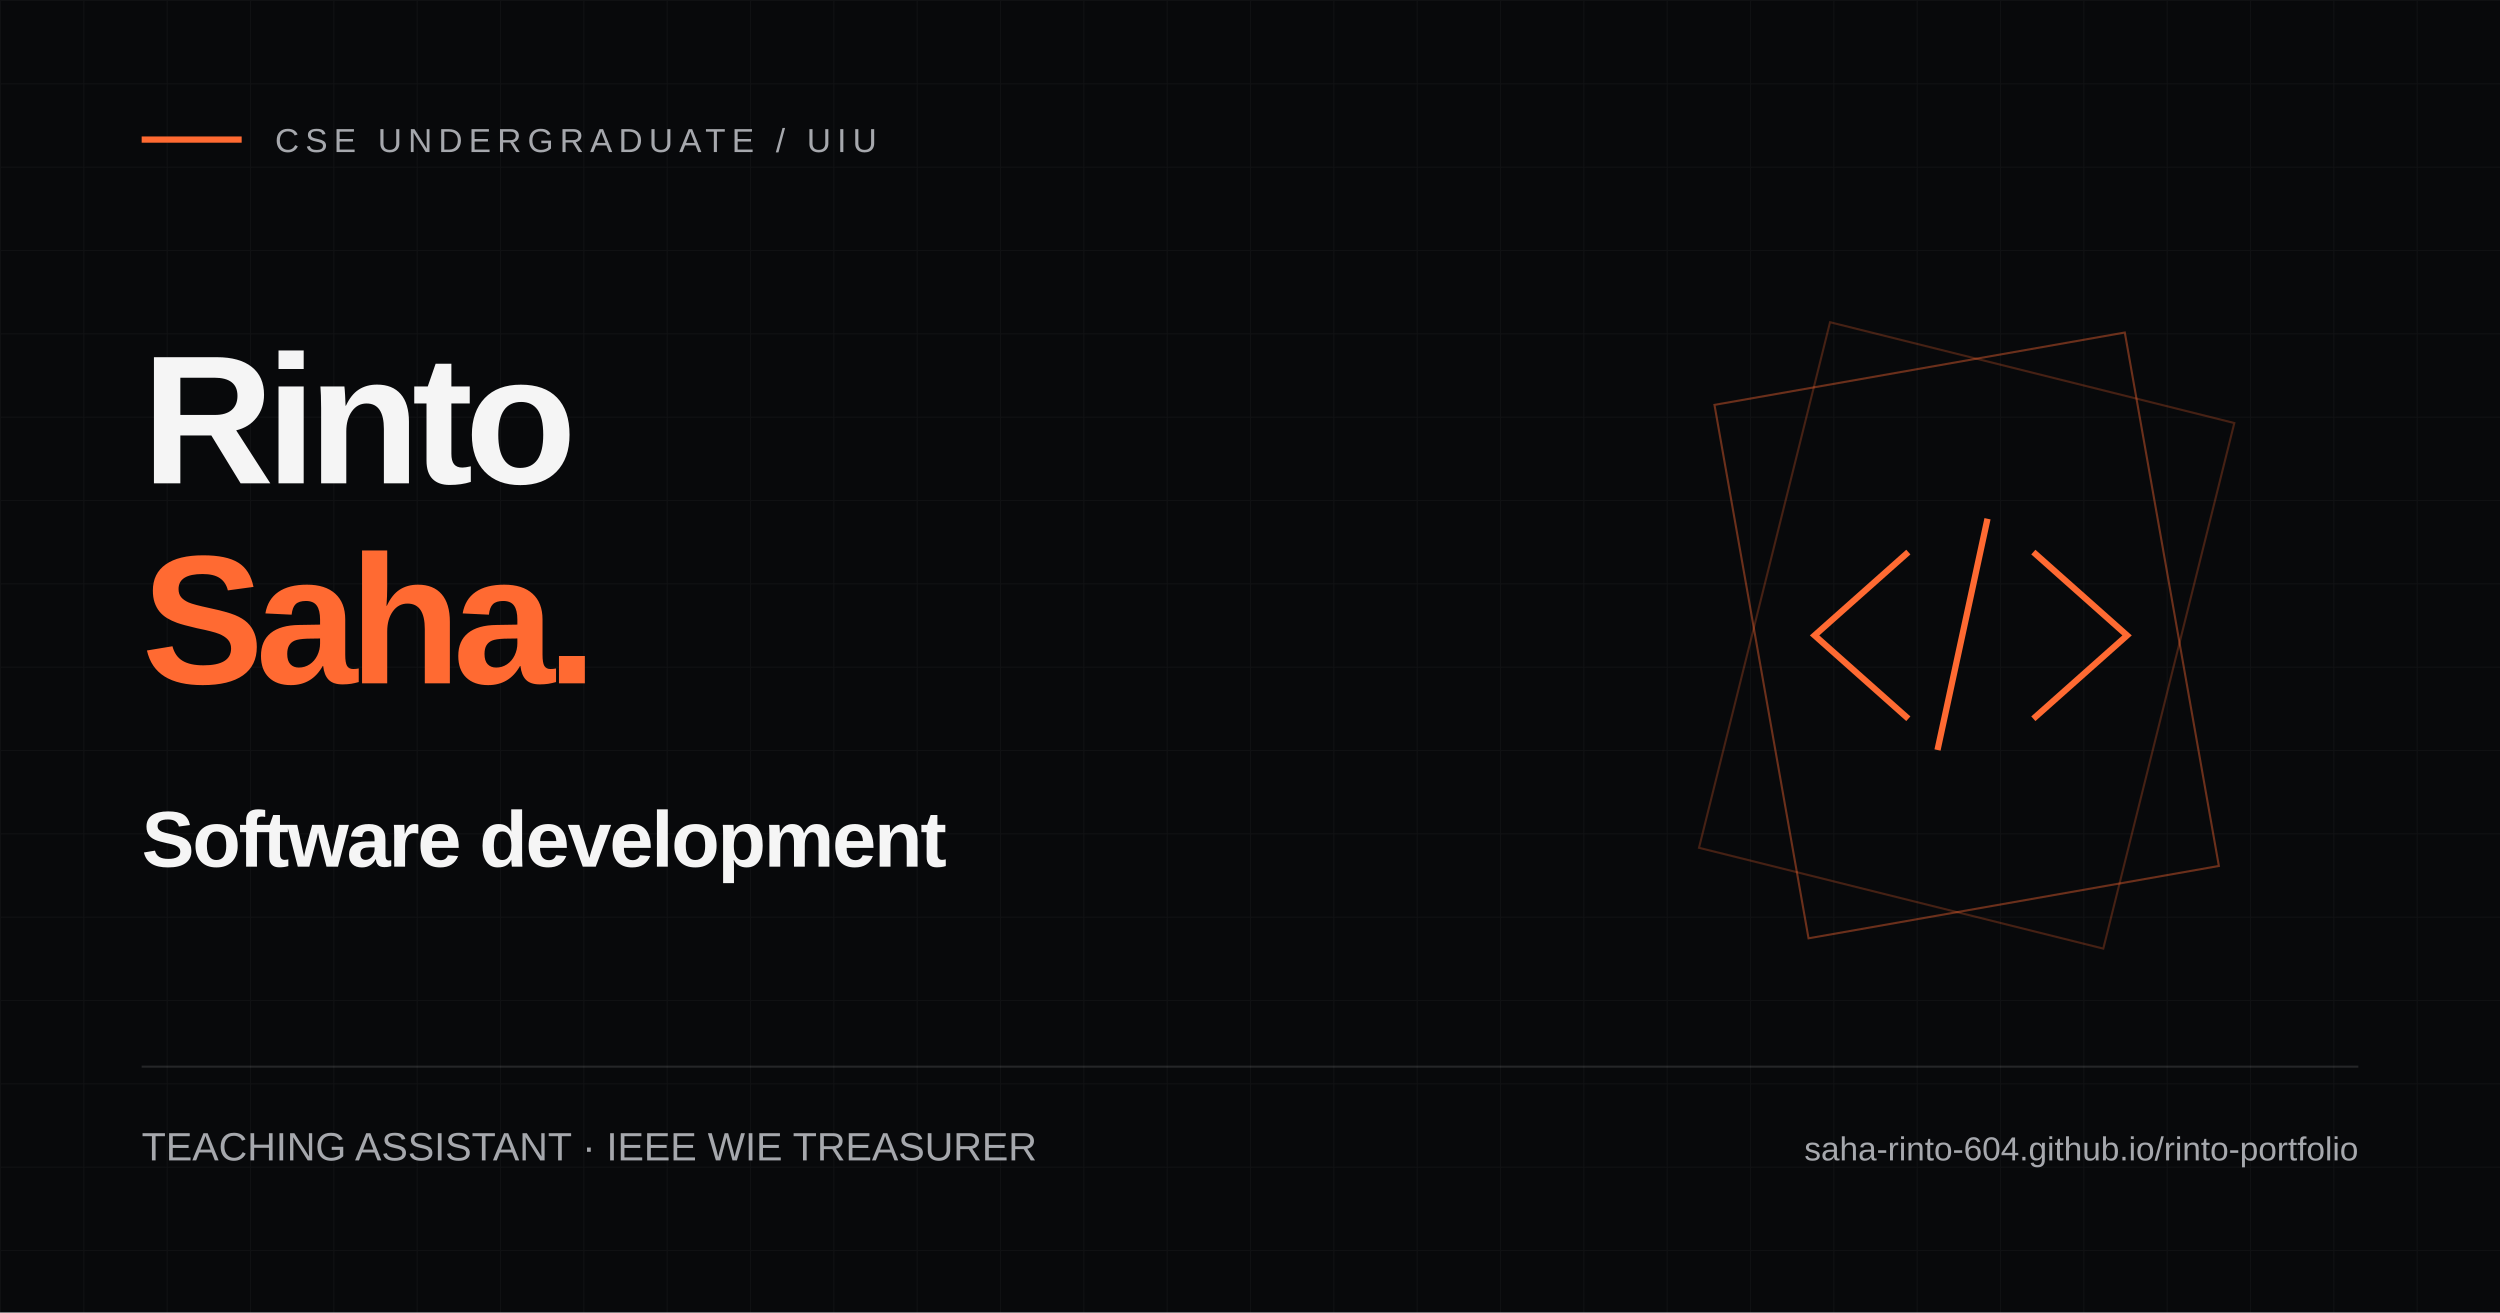
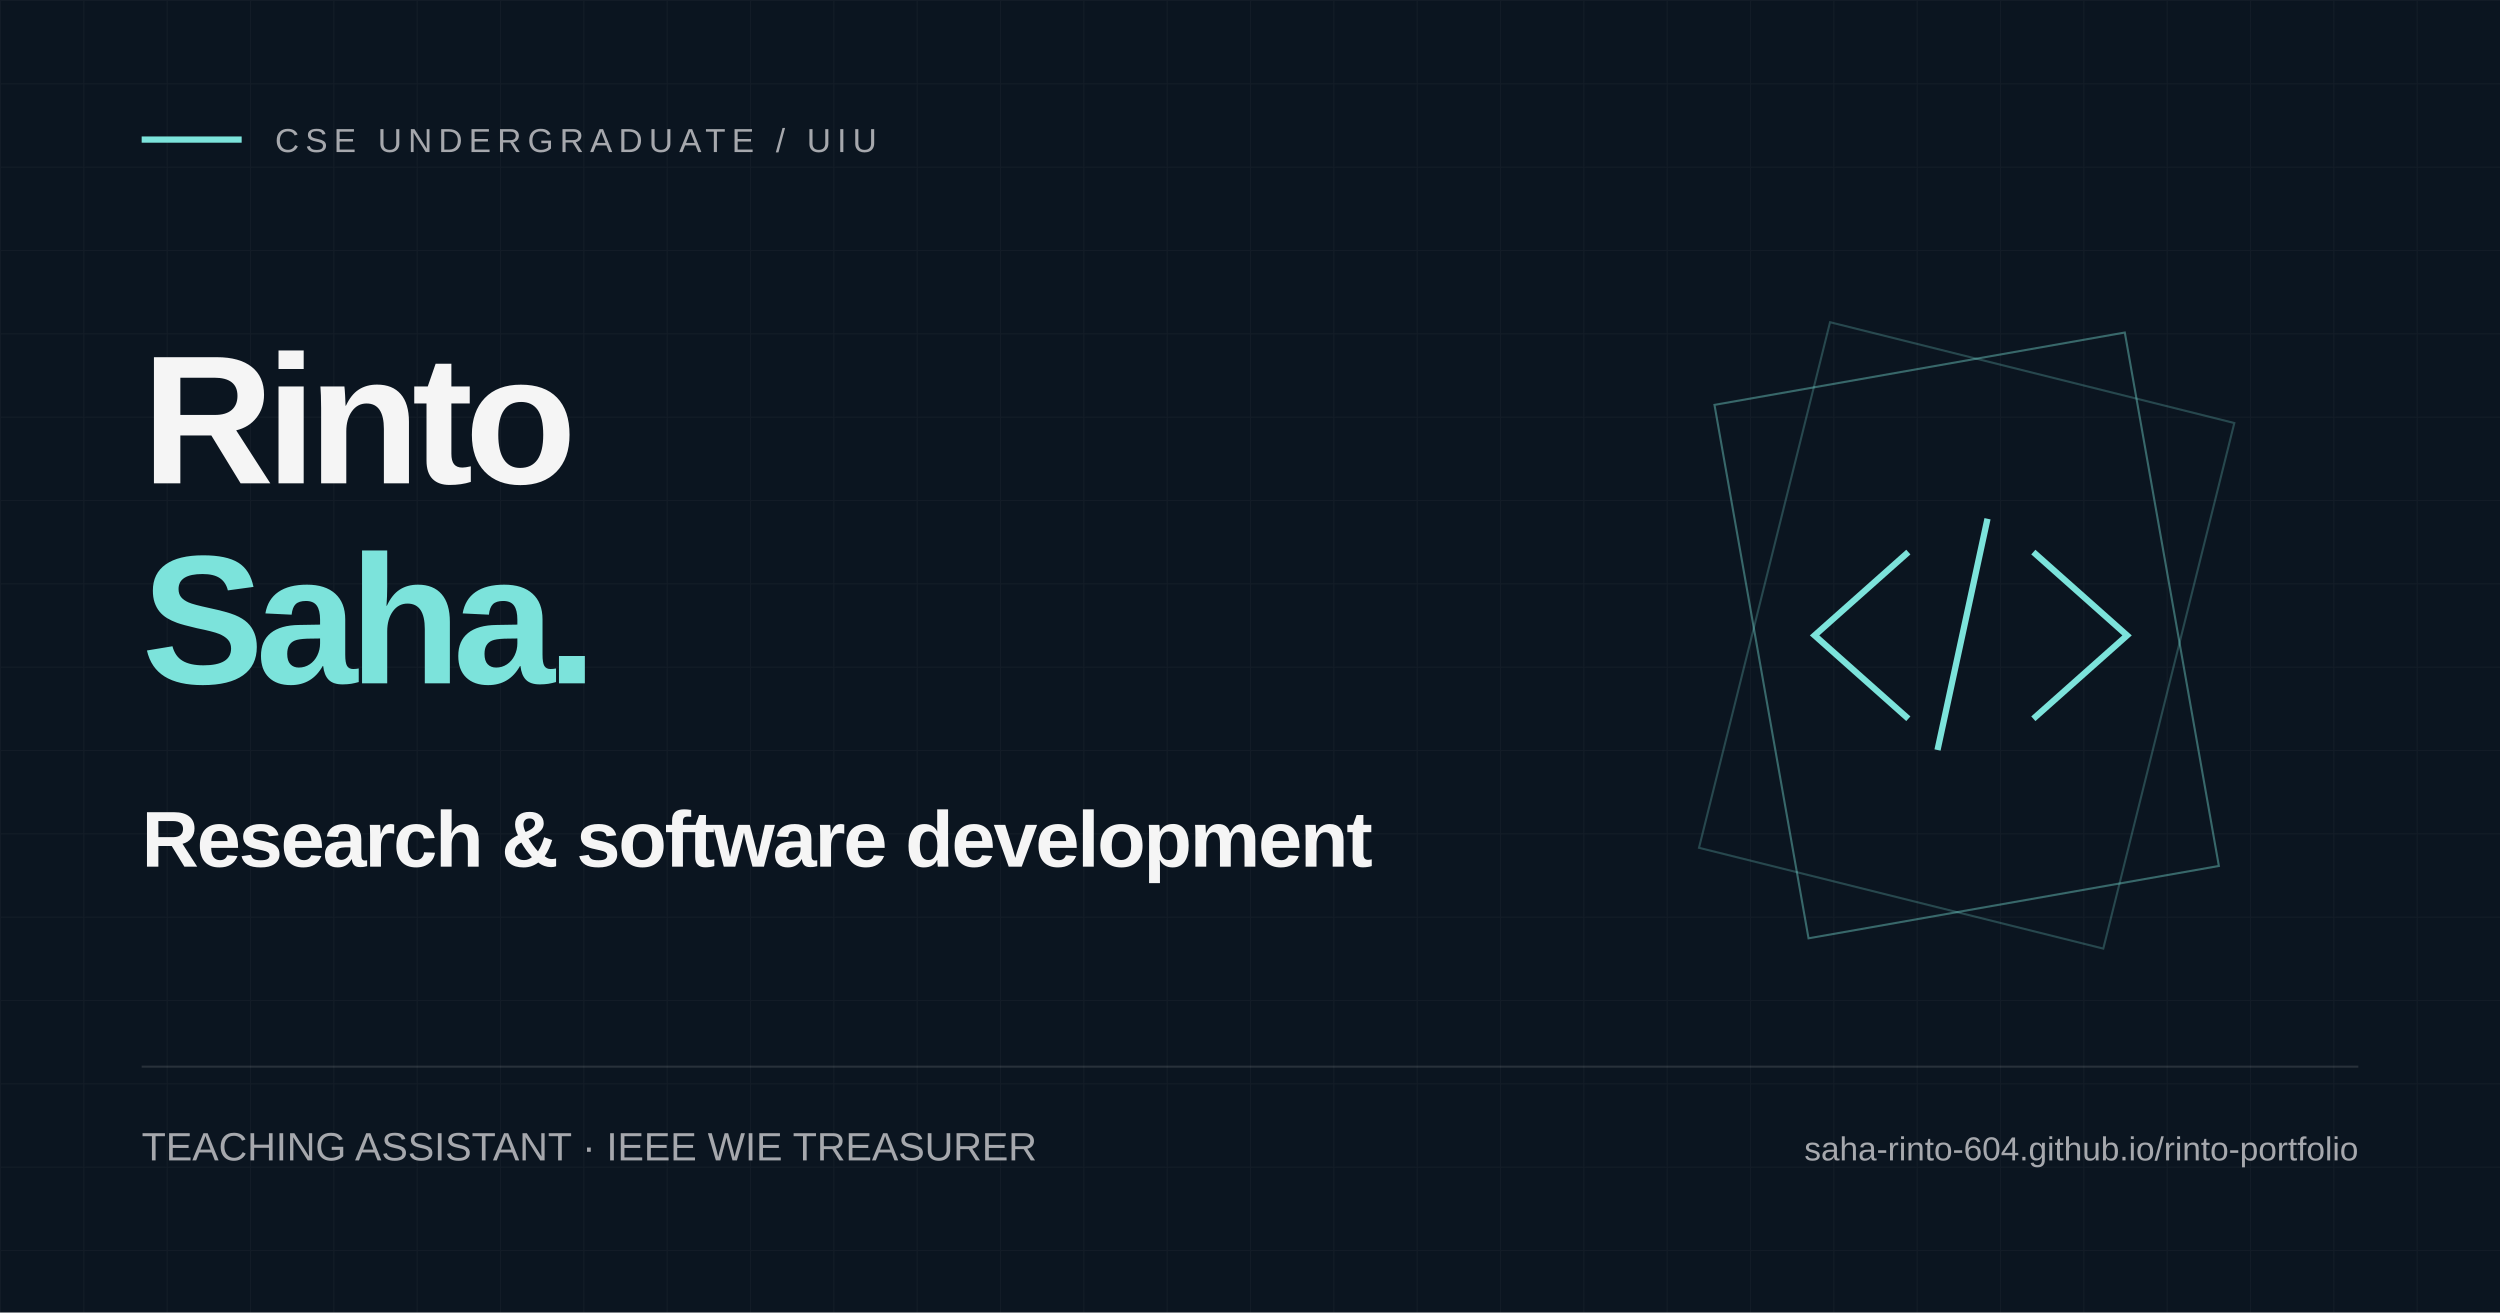
<svg xmlns="http://www.w3.org/2000/svg" width="1200" height="630" viewBox="0 0 1200 630">
  <defs>
    <pattern id="grid" width="40" height="40" patternUnits="userSpaceOnUse">
      <path d="M40 0H0V40" fill="none" stroke="#ffffff" stroke-opacity=".035" />
    </pattern>
  </defs>
-   <rect width="1200" height="630" fill="#08090b" />
+   <rect width="1200" height="630" fill="#0b1520" />
  <rect width="1200" height="630" fill="url(#grid)" />
-   <path d="M68 67h48" stroke="#ff6a32" stroke-width="3" />
+   <path d="M68 67h48" stroke="#7ce3db" stroke-width="3" />
  <text x="132" y="73" font-family="Arial,sans-serif" font-size="16" letter-spacing="3" fill="#a6a8ad">CSE UNDERGRADUATE / UIU</text>
  <text x="68" y="232" font-family="Arial,sans-serif" font-size="88" font-weight="bold" letter-spacing="-4" fill="#f5f5f5">Rinto</text>
-   <text x="68" y="328" font-family="Arial,sans-serif" font-size="88" font-weight="bold" letter-spacing="-4" fill="#ff6a32">Saha.</text>
-   <text x="68" y="416" font-family="Arial,sans-serif" font-size="38" font-weight="bold" letter-spacing="-1" fill="#f5f5f5">Software development</text>
-   <g fill="none" stroke="#ff6a32">
+   <text x="68" y="328" font-family="Arial,sans-serif" font-size="88" font-weight="bold" letter-spacing="-4" fill="#7ce3db">Saha.</text>
+   <text x="68" y="416" font-family="Arial,sans-serif" font-size="38" font-weight="bold" letter-spacing="-1" fill="#f5f5f5">Research &amp; software development</text>
+   <g fill="none" stroke="#7ce3db">
    <rect x="844" y="175" width="200" height="260" transform="rotate(14 944 305)" stroke-opacity=".25" />
    <rect x="844" y="175" width="200" height="260" transform="rotate(-10 944 305)" stroke-opacity=".4" />
    <path d="M916 265l-45 40 45 40m60-80 45 40-45 40m-22-96-24 111" stroke-width="3" />
  </g>
  <path d="M68 512h1064" stroke="#ffffff" stroke-opacity=".12" />
  <text x="68" y="557" font-family="Arial,sans-serif" font-size="19" fill="#a6a8ad">TEACHING ASSISTANT · IEEE WIE TREASURER</text>
  <text x="1132" y="557" text-anchor="end" font-family="Arial,sans-serif" font-size="16" fill="#a6a8ad">saha-rinto-604.github.io/rinto-portfolio</text>
</svg>
